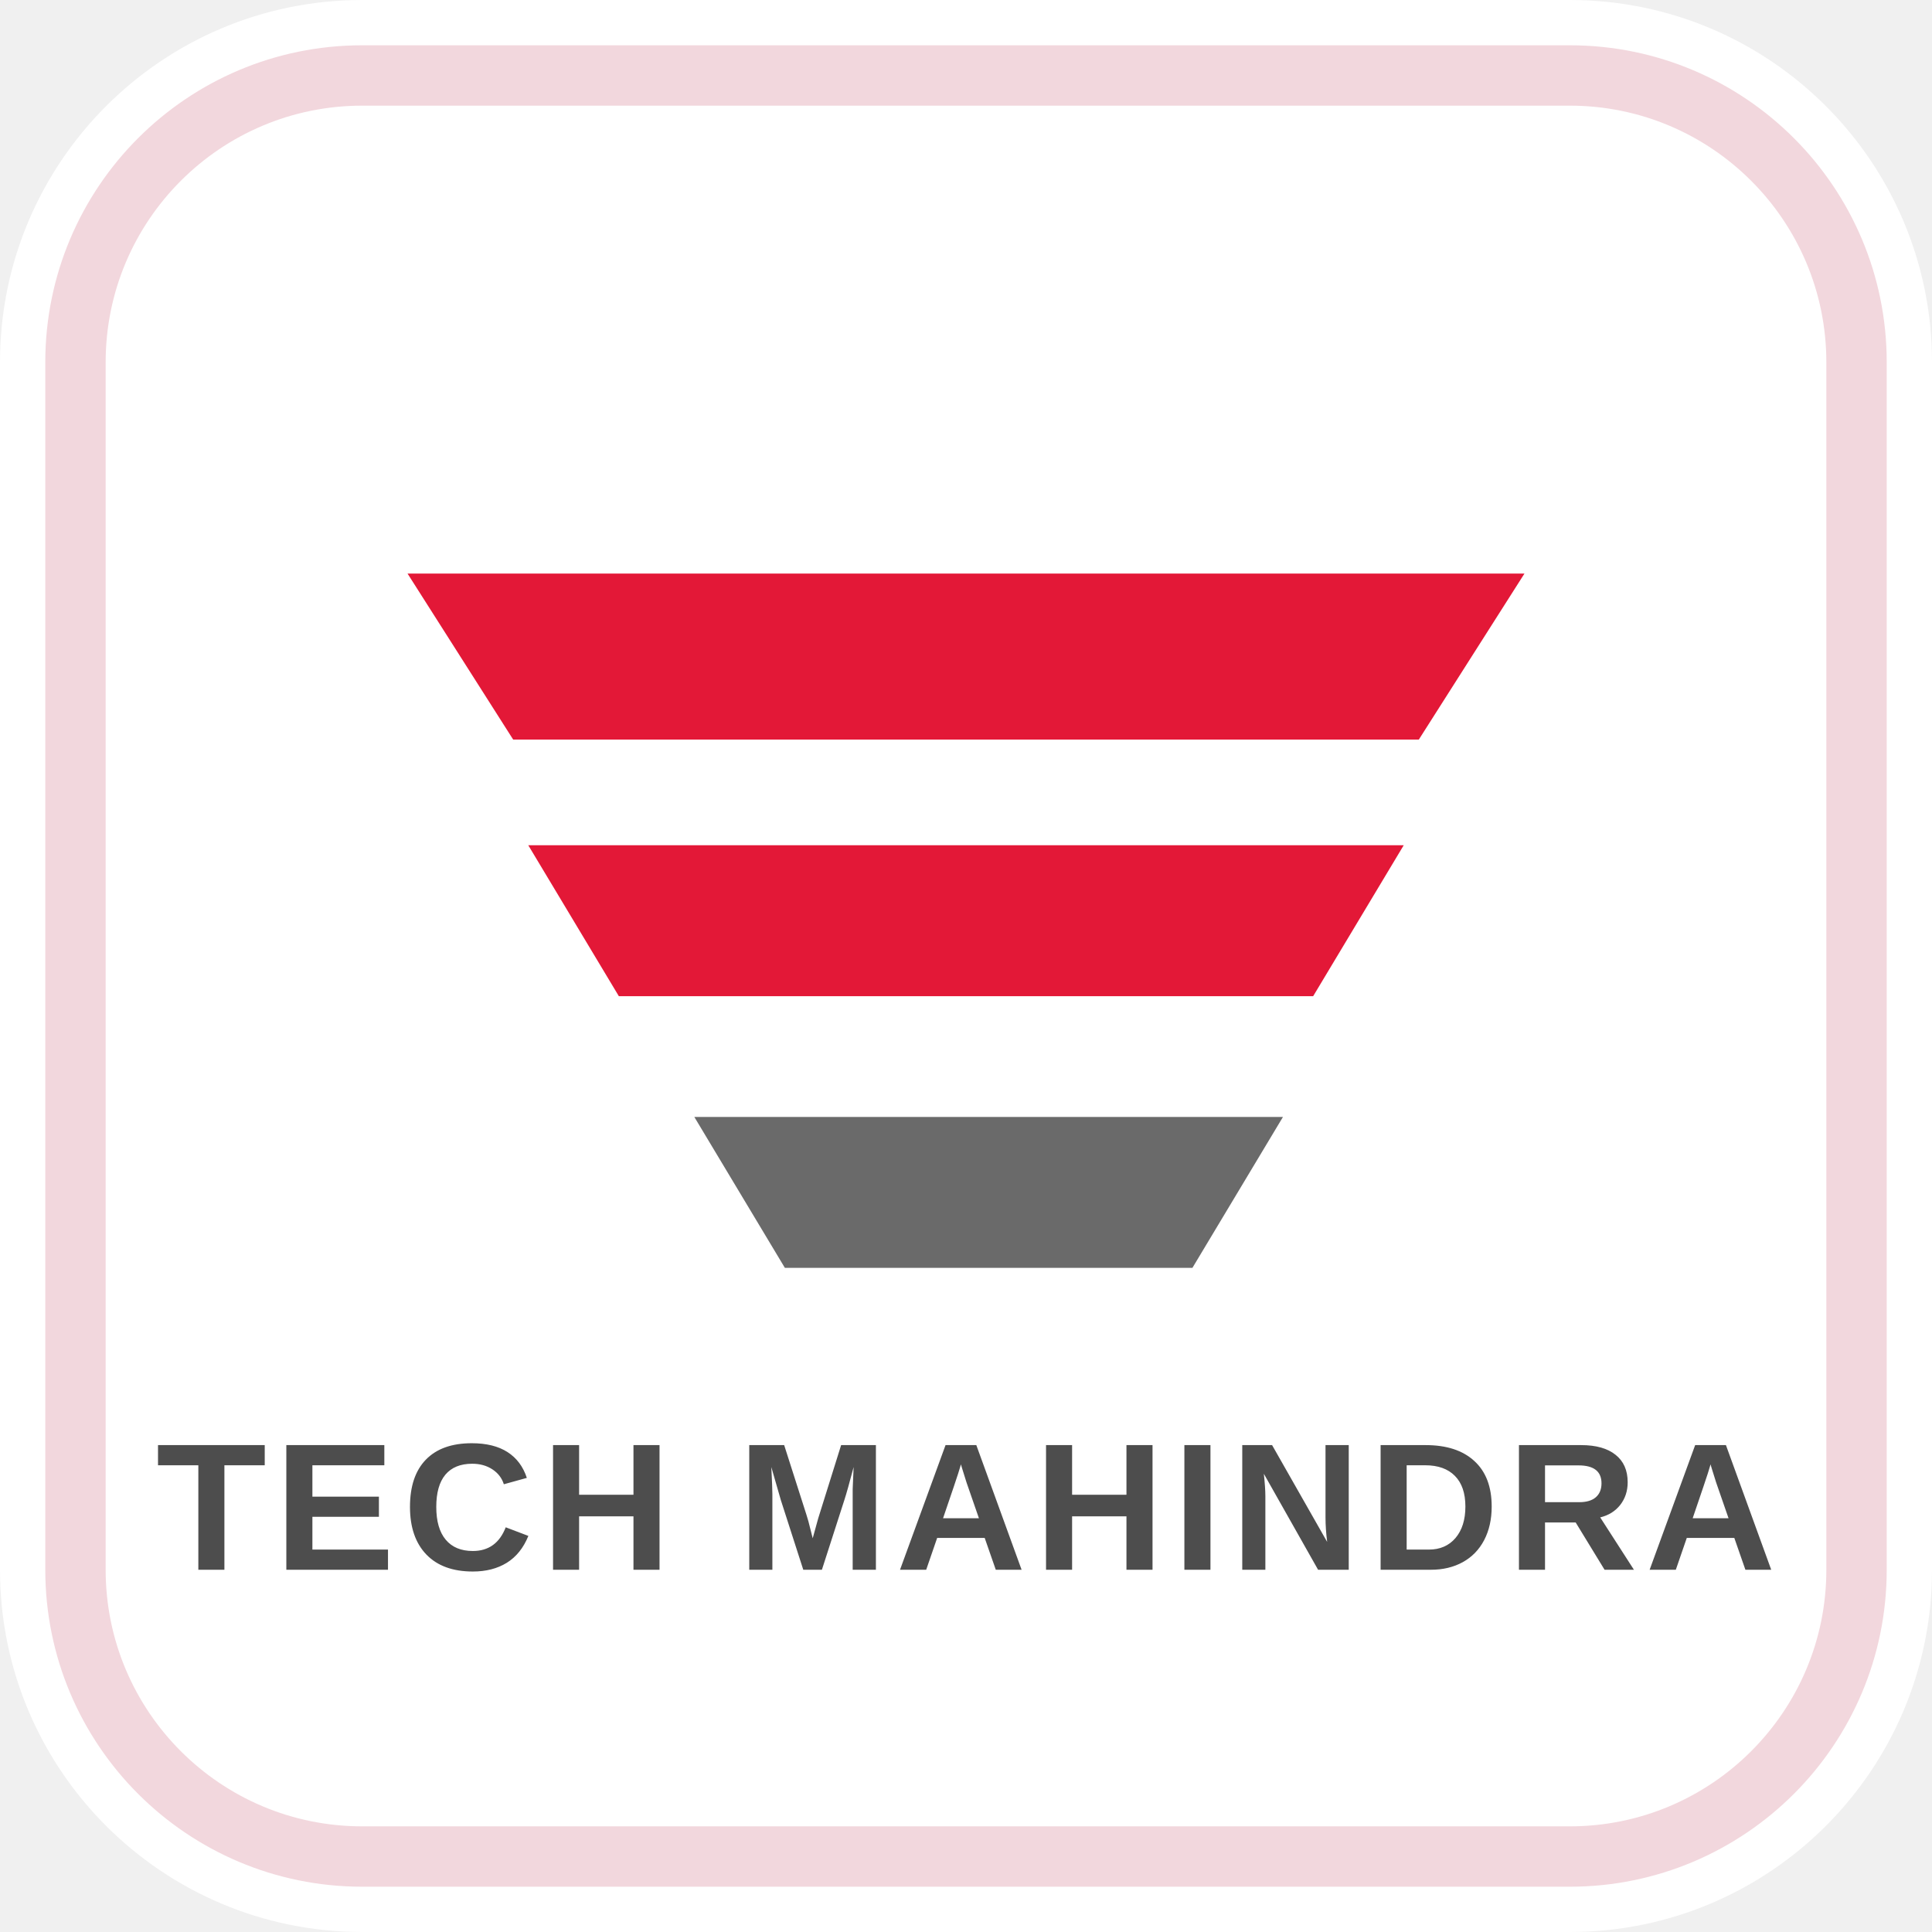
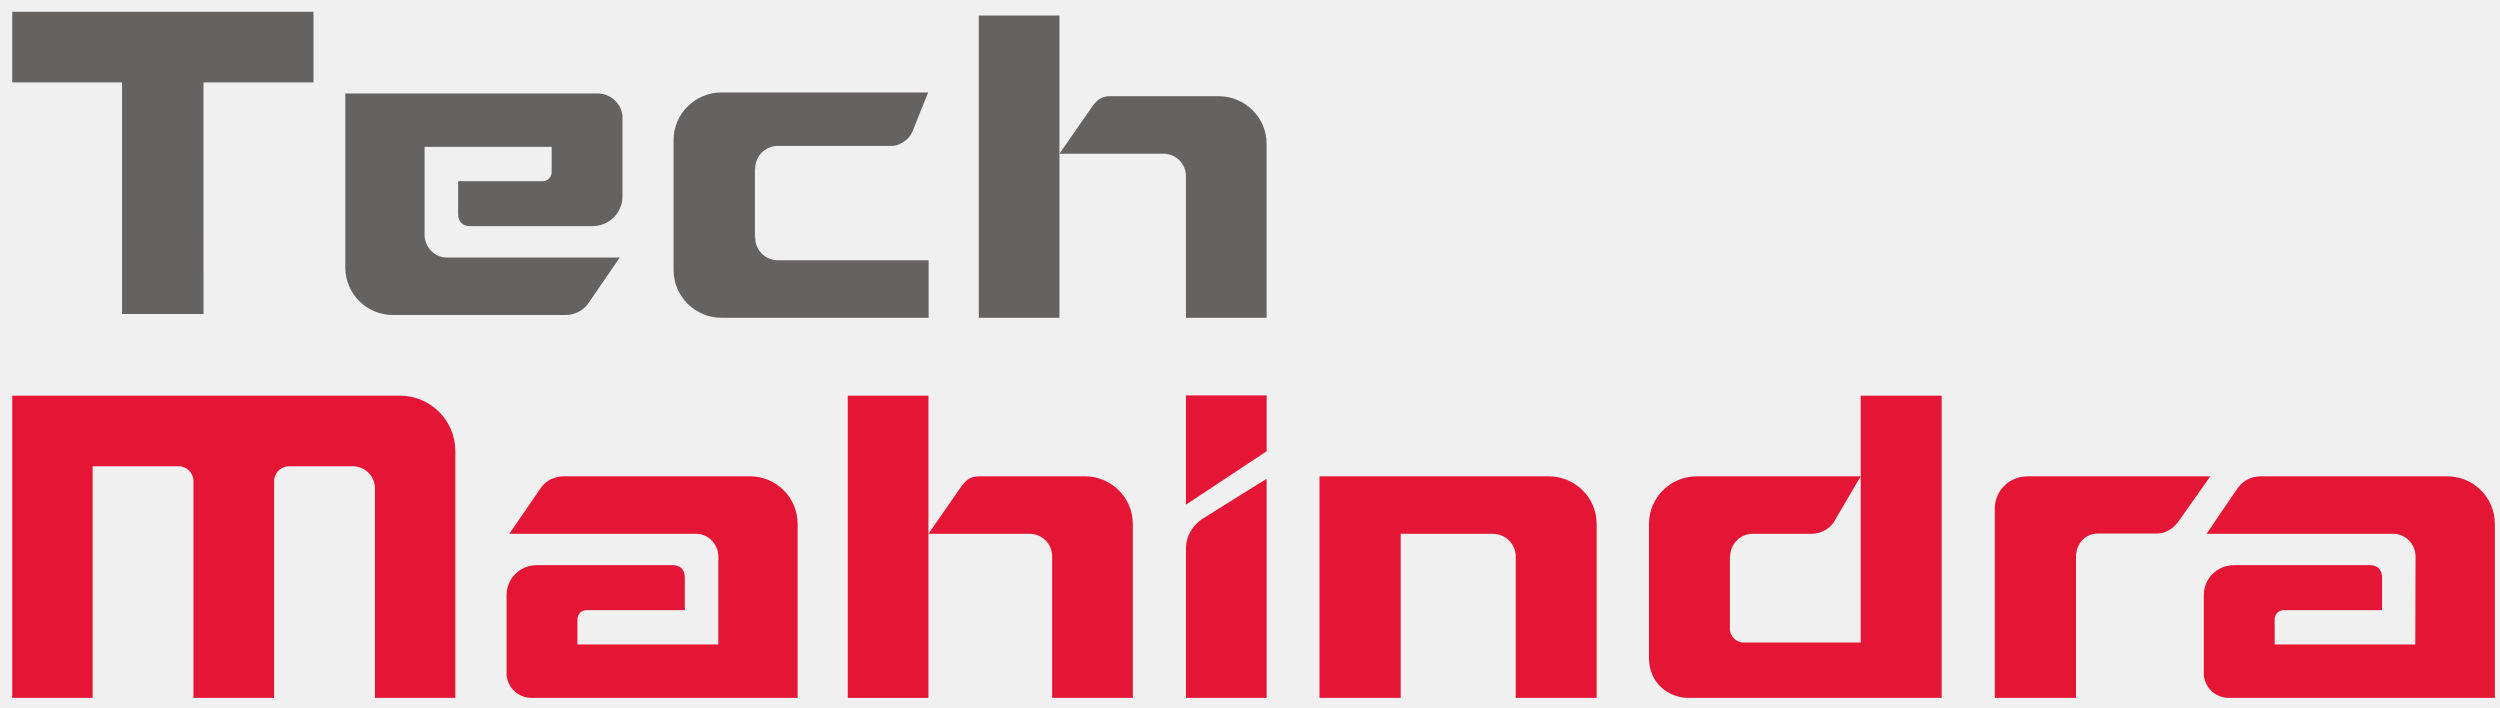
- <svg xmlns="http://www.w3.org/2000/svg" width="256" height="256" viewBox="0 0 256 256" fill="none">
-   <rect width="256" height="256" rx="48" fill="white" />
-   <rect x="10" y="10" width="236" height="236" rx="38" stroke="#F2D7DD" stroke-width="8" />
-   <path d="M54 76H202L188 98H68L54 76Z" fill="#E31837" />
-   <path d="M70 112H186L174 132H82L70 112Z" fill="#E31837" />
-   <path d="M92 148H170L158 168H104L92 148Z" fill="#6A6A6A" />
-   <text x="128" y="208" text-anchor="middle" font-family="Segoe UI, Arial, sans-serif" font-size="24" font-weight="700" letter-spacing="1" fill="#4D4D4D">
-     TECH MAHINDRA
-   </text>
+ <svg xmlns="http://www.w3.org/2000/svg" version="1.1" width="618" height="175" id="svg2" xml:space="preserve">
+   <defs id="defs6">
+     <clipPath id="clipPath20">
+       <path d="M 0,288 576,288 576,0 0,0 0,288 z" id="path22" />
+     </clipPath>
+   </defs>
+   <g transform="matrix(1.25,0,0,-1.25,0,175)" id="g10">
+     <g transform="translate(61.99392,137.6663)" id="g12">
+       <path d="m 0,0 -59.573,0.004 0,-13.959 21.713,-0.005 0,-45.803 16.115,0 -0.005,45.808 L 0,-13.958 0,0 z" id="path14" style="fill:#656262;fill-opacity:1;fill-rule:evenodd;stroke:none" />
+     </g>
+     <g transform="translate(-40.00018,-77.33368)" id="g16">
+       <g clip-path="url(#clipPath20)" id="g18">
+         <g transform="translate(264.0283,113.707)" id="g24">
+           <path d="m 0,0 c 0,5.228 -4.257,9.43 -9.486,9.43 l -0.109,0 -20.855,0 c -1.832,0 -2.748,-0.917 -3.719,-2.372 -0.054,-0.052 -6.251,-9 -6.251,-9 l 20.209,0 c 2.372,-0.108 4.258,-2.047 4.258,-4.472 l 0,-27.972 15.953,0 L 0,-0.107 0,0" id="path26" style="fill:#e51635;fill-opacity:1;fill-rule:evenodd;stroke:none" />
+         </g>
+         <path d="m 207.656,139.089 15.952,0 0,-59.768 -15.952,0 0,59.768 z" id="path28" style="fill:#e51635;fill-opacity:1;fill-rule:evenodd;stroke:none" />
+         <g transform="translate(346.2676,123.1367)" id="g30">
+           <path d="m 0,0 -45.323,0 0,-43.815 16.059,0 0,32.443 18.215,0 c 2.481,0 4.53,-1.993 4.53,-4.472 l 0,-27.971 16.006,0 0,34.385 C 9.487,-4.202 5.228,0 0,0" id="path32" style="fill:#e51635;fill-opacity:1;fill-rule:evenodd;stroke:none" />
+         </g>
+         <g transform="translate(119.0557,139.0889)" id="g34">
+           <path d="m 0,0 -76.635,0 0,-59.768 15.898,0 0,45.81 17.03,0 c 1.617,0 2.911,-1.348 2.911,-2.965 l 0,-42.845 15.952,0 0,42.845 c 0,1.673 1.348,2.965 2.964,2.965 l 0.054,0 12.503,0 c 2.425,0 4.419,-1.94 4.419,-4.366 l 0,-41.444 15.899,0 0,48.775 C 10.995,-4.904 6.09,0 0,0" id="path36" style="fill:#e51635;fill-opacity:1;fill-rule:evenodd;stroke:none" />
+         </g>
+         <g transform="translate(274.5376,108.9092)" id="g38">
+           <path d="m 0,0 0,-29.588 15.953,0 0,26.462 0,16.867 c 0,0 -7.385,-4.58 -12.612,-7.867 C 1.346,4.582 0,2.425 0,0" id="path40" style="fill:#e51635;fill-opacity:1;fill-rule:evenodd;stroke:none" />
+         </g>
+         <g transform="translate(274.5376,139.1416)" id="g42">
+           <path d="m 0,0 15.953,0 0,-11.046 L 0,-21.608 0,0 z" id="path44" style="fill:#e51635;fill-opacity:1;fill-rule:evenodd;stroke:none" />
+         </g>
+         <g transform="translate(441.0674,123.1367)" id="g46">
+           <path d="m 0,0 c -3.99,0 -6.576,-3.072 -6.576,-6.36 l 0,-37.455 16.059,0 0,27.918 c 0,2.478 1.779,4.581 4.313,4.581 l 11.91,0 c 1.723,0.105 3.181,1.13 4.096,2.478 C 29.855,-8.784 36.052,0 36.052,0 L 0,0 z" id="path48" style="fill:#e51635;fill-opacity:1;fill-rule:evenodd;stroke:none" />
+         </g>
+         <g transform="translate(407.9766,139.0889)" id="g50">
+           <path d="m 0,0 0,-15.952 0,-32.876 -23.121,0 c -1.616,0 -2.749,1.403 -2.749,2.588 l 0,14.444 0.055,0 c 0,2.479 1.993,4.472 4.473,4.472 l 11.693,0 c 1.725,0 3.504,1.024 4.258,2.209 l 5.391,9.163 -32.442,0 c -5.177,0 -9.433,-4.202 -9.433,-9.43 l 0,-0.107 0,-26.41 c 0,-5.066 4.041,-7.869 7.759,-7.869 l 50.122,0 L 16.006,0 0,0 z" id="path52" style="fill:#e51635;fill-opacity:1;fill-rule:evenodd;stroke:none" />
+         </g>
+         <g transform="translate(523.9531,123.1367)" id="g54">
+           <path d="m 0,0 -36.864,0 c -1.832,0 -3.5,-0.861 -4.525,-2.265 l -6.198,-9.107 37.132,0 c 2.317,-0.107 4.203,-2.102 4.203,-4.472 l -0.055,-17.407 -27.807,0 0,5.012 c 0,0.968 0.807,1.779 1.778,1.779 l 19.457,0 0,6.465 c 0,1.563 -0.971,2.427 -2.319,2.427 l -26.948,0 c -3.34,0 -5.98,-2.64 -5.98,-5.929 l 0,-15.899 c 0,-0.107 0,-0.163 0.054,-0.271 0.377,-2.368 2.426,-4.148 4.904,-4.148 l 52.6,0 0,34.385 C 9.432,-4.202 5.228,0 0,0" id="path56" style="fill:#e51635;fill-opacity:1;fill-rule:evenodd;stroke:none" />
+         </g>
+         <g transform="translate(188.3081,123.1367)" id="g58">
+           <path d="m 0,0 -36.863,0 c -1.778,0 -3.502,-0.861 -4.472,-2.265 l -6.253,-9.107 37.133,0 c 2.318,-0.107 4.204,-2.102 4.204,-4.472 l 0,-17.407 -27.863,0 0,5.012 c 0,0.968 0.808,1.779 1.778,1.779 l 19.455,0 0,6.465 c 0,1.563 -0.969,2.427 -2.317,2.427 l -26.947,0 c -3.341,0 -5.98,-2.64 -5.98,-5.929 l 0,-15.899 c 0,-0.107 0,-0.163 0.053,-0.271 0.377,-2.368 2.424,-4.148 4.904,-4.148 l 52.6,0 0,34.385 C 9.432,-4.202 5.229,0 0,0" id="path60" style="fill:#e51635;fill-opacity:1;fill-rule:evenodd;stroke:none" />
+         </g>
+         <g transform="translate(290.4902,188.8735)" id="g62">
+           <path d="m 0,0 c 0,5.227 -4.259,9.431 -9.486,9.431 l -0.109,0 -21.405,0 c -1.834,0 -2.75,-0.916 -3.72,-2.37 -0.053,-0.054 -6.252,-9.001 -6.252,-9.001 l 20.76,0 c 2.372,-0.109 4.258,-2.049 4.258,-4.473 l 0,-27.971 15.954,0 L 0,-0.108 0,0 z m -56.924,25.383 15.952,0 0,-59.767 -15.952,0 0,59.767 z" id="path64" style="fill:#656262;fill-opacity:1;fill-rule:evenodd;stroke:none" />
+         </g>
+         <g transform="translate(189.2935,170.334)" id="g66">
+           <path d="m 0,0 0.054,0 c 0,-2.479 2.004,-4.473 4.496,-4.473 l 29.805,0.002 0,-11.373 -40.964,0 c -5.199,0 -9.478,4.204 -9.478,9.431 l 0,0.108 0,32.319 0,-6.727 c 0,5.227 4.279,9.432 9.478,9.432 l 40.868,0 -2.515,-6.251 C 31.212,21.15 30.936,20.03 29.726,19.179 28.862,18.57 28.131,18.146 27.019,18.146 l -22.469,0 c -2.492,0 -4.496,-1.994 -4.496,-4.474 L 0,13.672 0,0" id="path68" style="fill:#656262;fill-opacity:1;fill-rule:evenodd;stroke:none" />
+         </g>
+         <g transform="translate(117.7144,155.0386)" id="g70">
+           <path d="m 0,0 34.129,0 c 1.778,0 3.502,0.863 4.473,2.263 l 6.252,9.109 -34.399,0 c -2.316,0.107 -4.204,2.102 -4.204,4.473 l 0,17.407 25.129,0 0,-5.012 c 0,-0.97 -0.808,-1.778 -1.779,-1.778 l -16.719,0 0,-6.468 c 0,-1.562 0.97,-2.424 2.317,-2.424 l 24.211,0 c 3.341,0 5.982,2.639 5.982,5.927 l 0,15.9 c 0,0.107 0,0.16 -0.054,0.268 -0.377,2.372 -2.425,4.15 -4.903,4.15 l -44.025,0 -5.841,0 0,-5.596 0,-28.787 C -9.431,4.204 -5.227,0 0,0" id="path72" style="fill:#656262;fill-opacity:1;fill-rule:evenodd;stroke:none" />
+         </g>
+       </g>
+     </g>
+   </g>
</svg>
